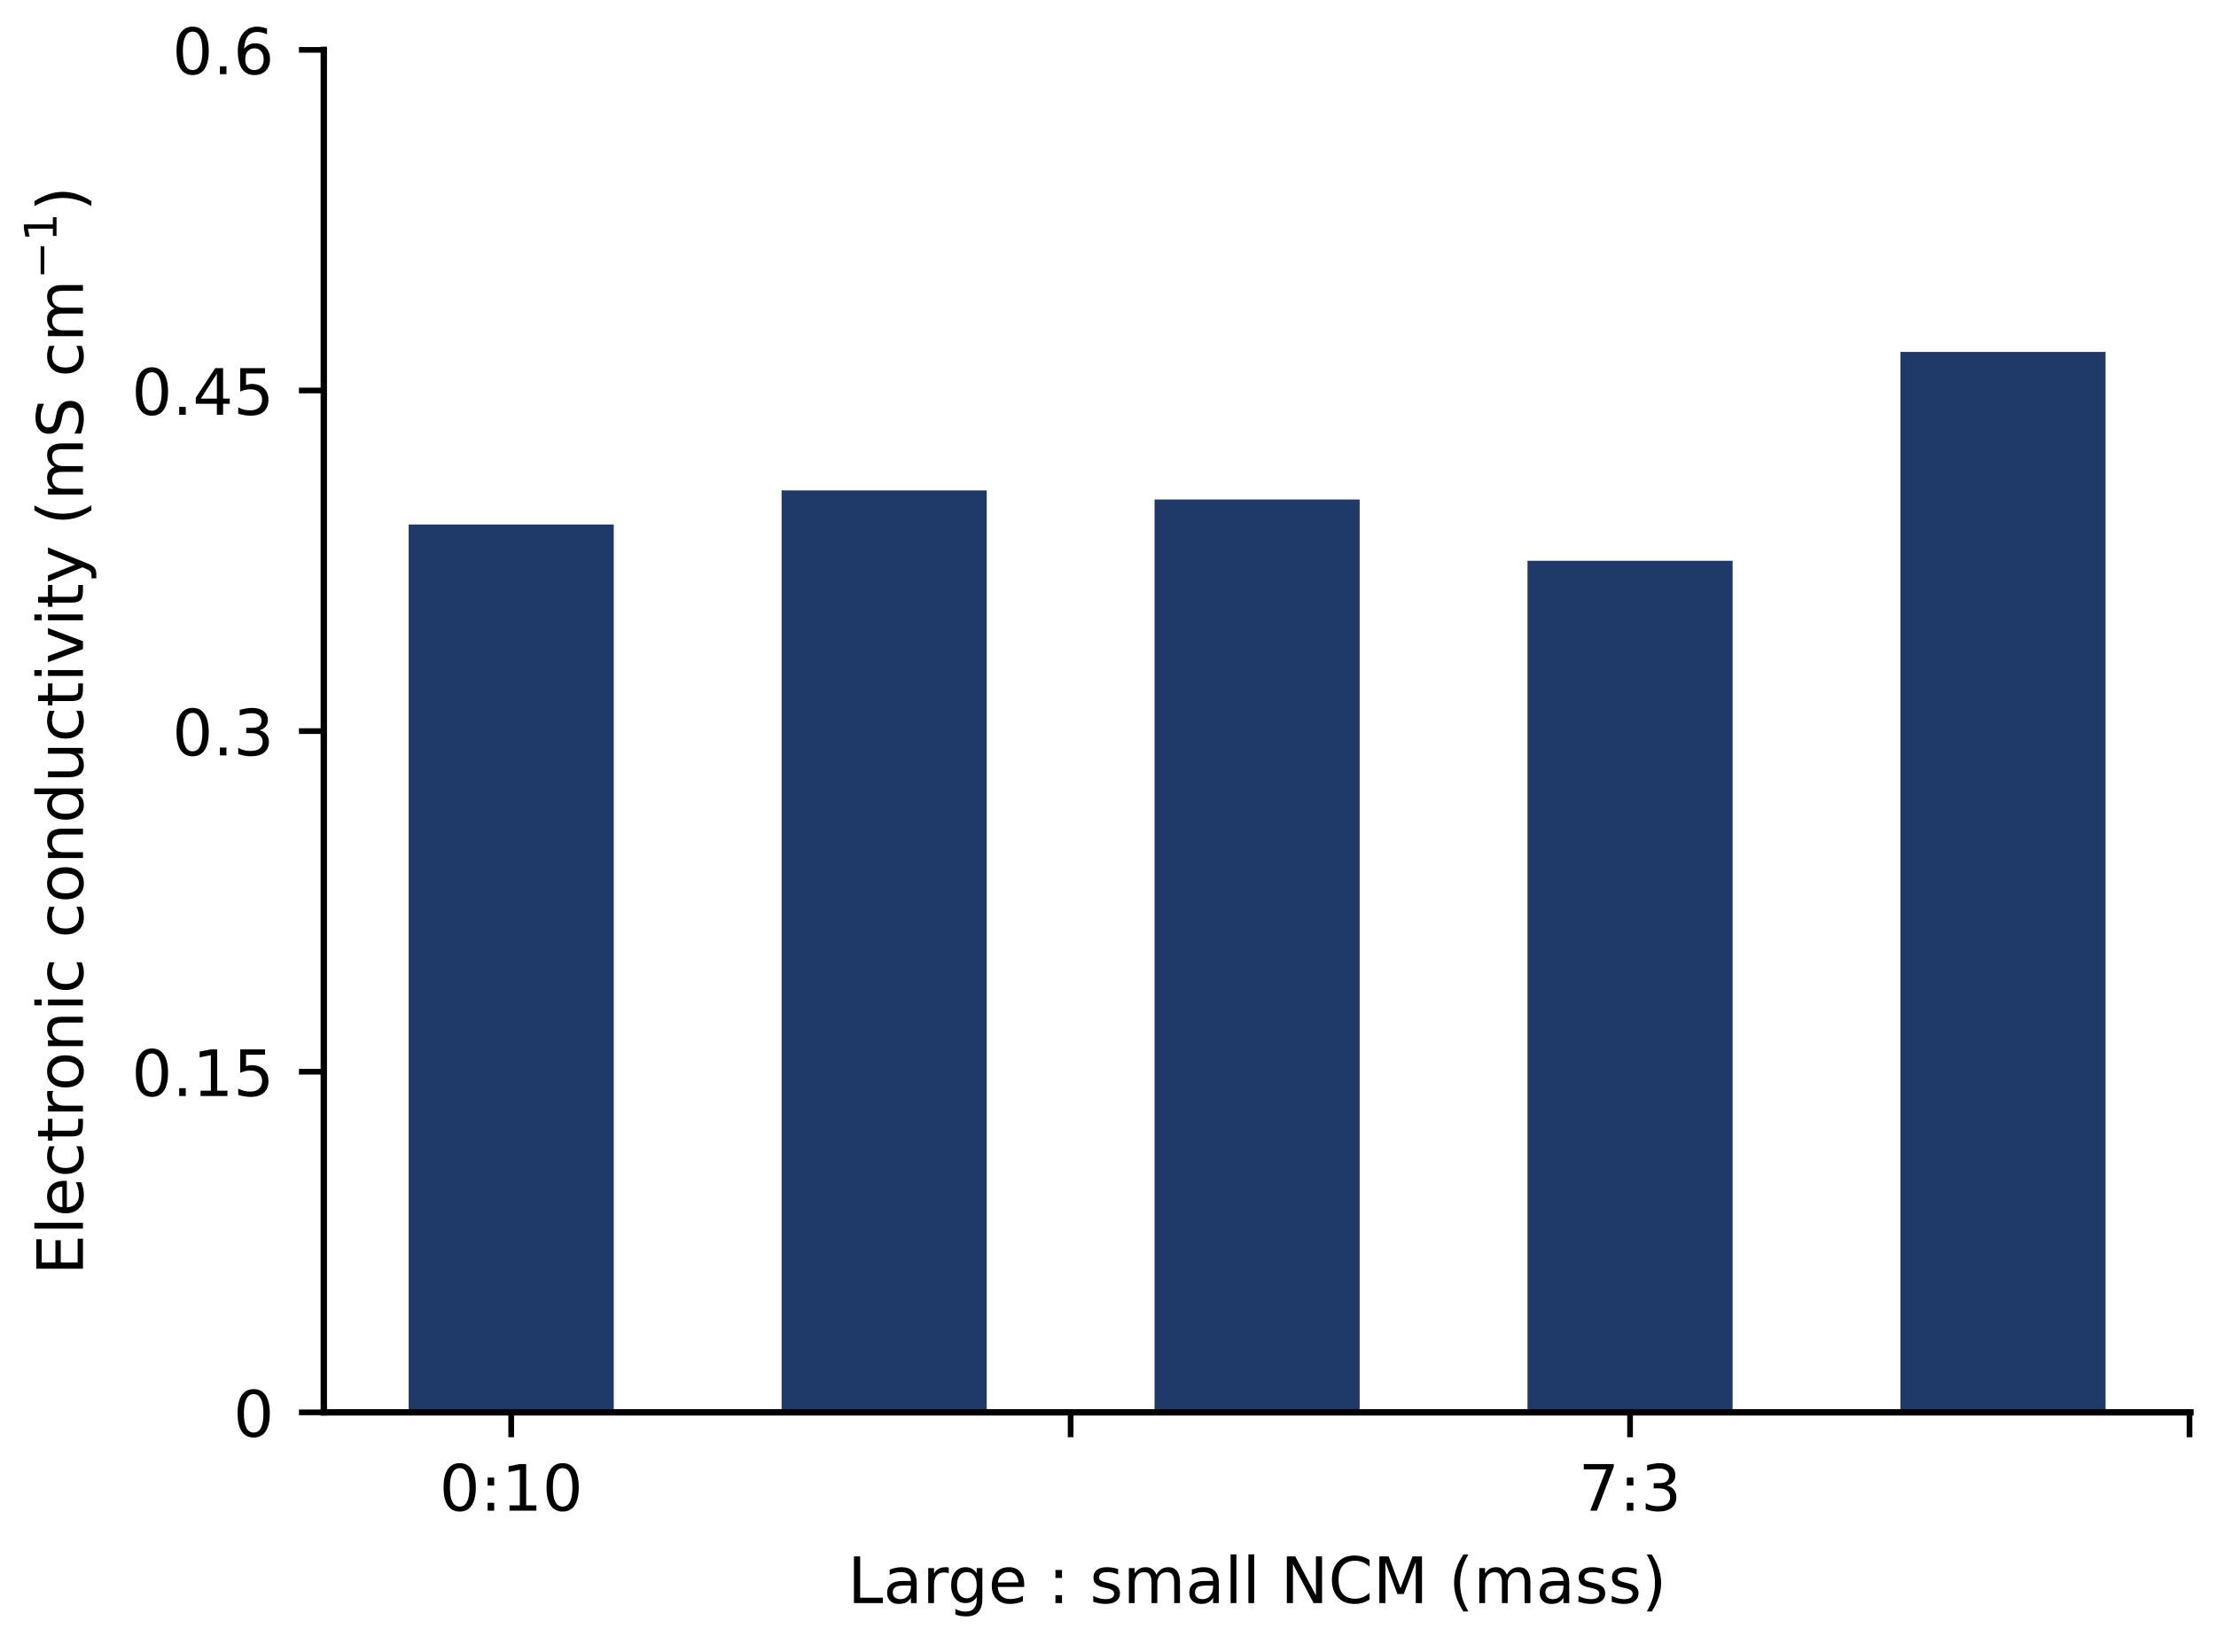
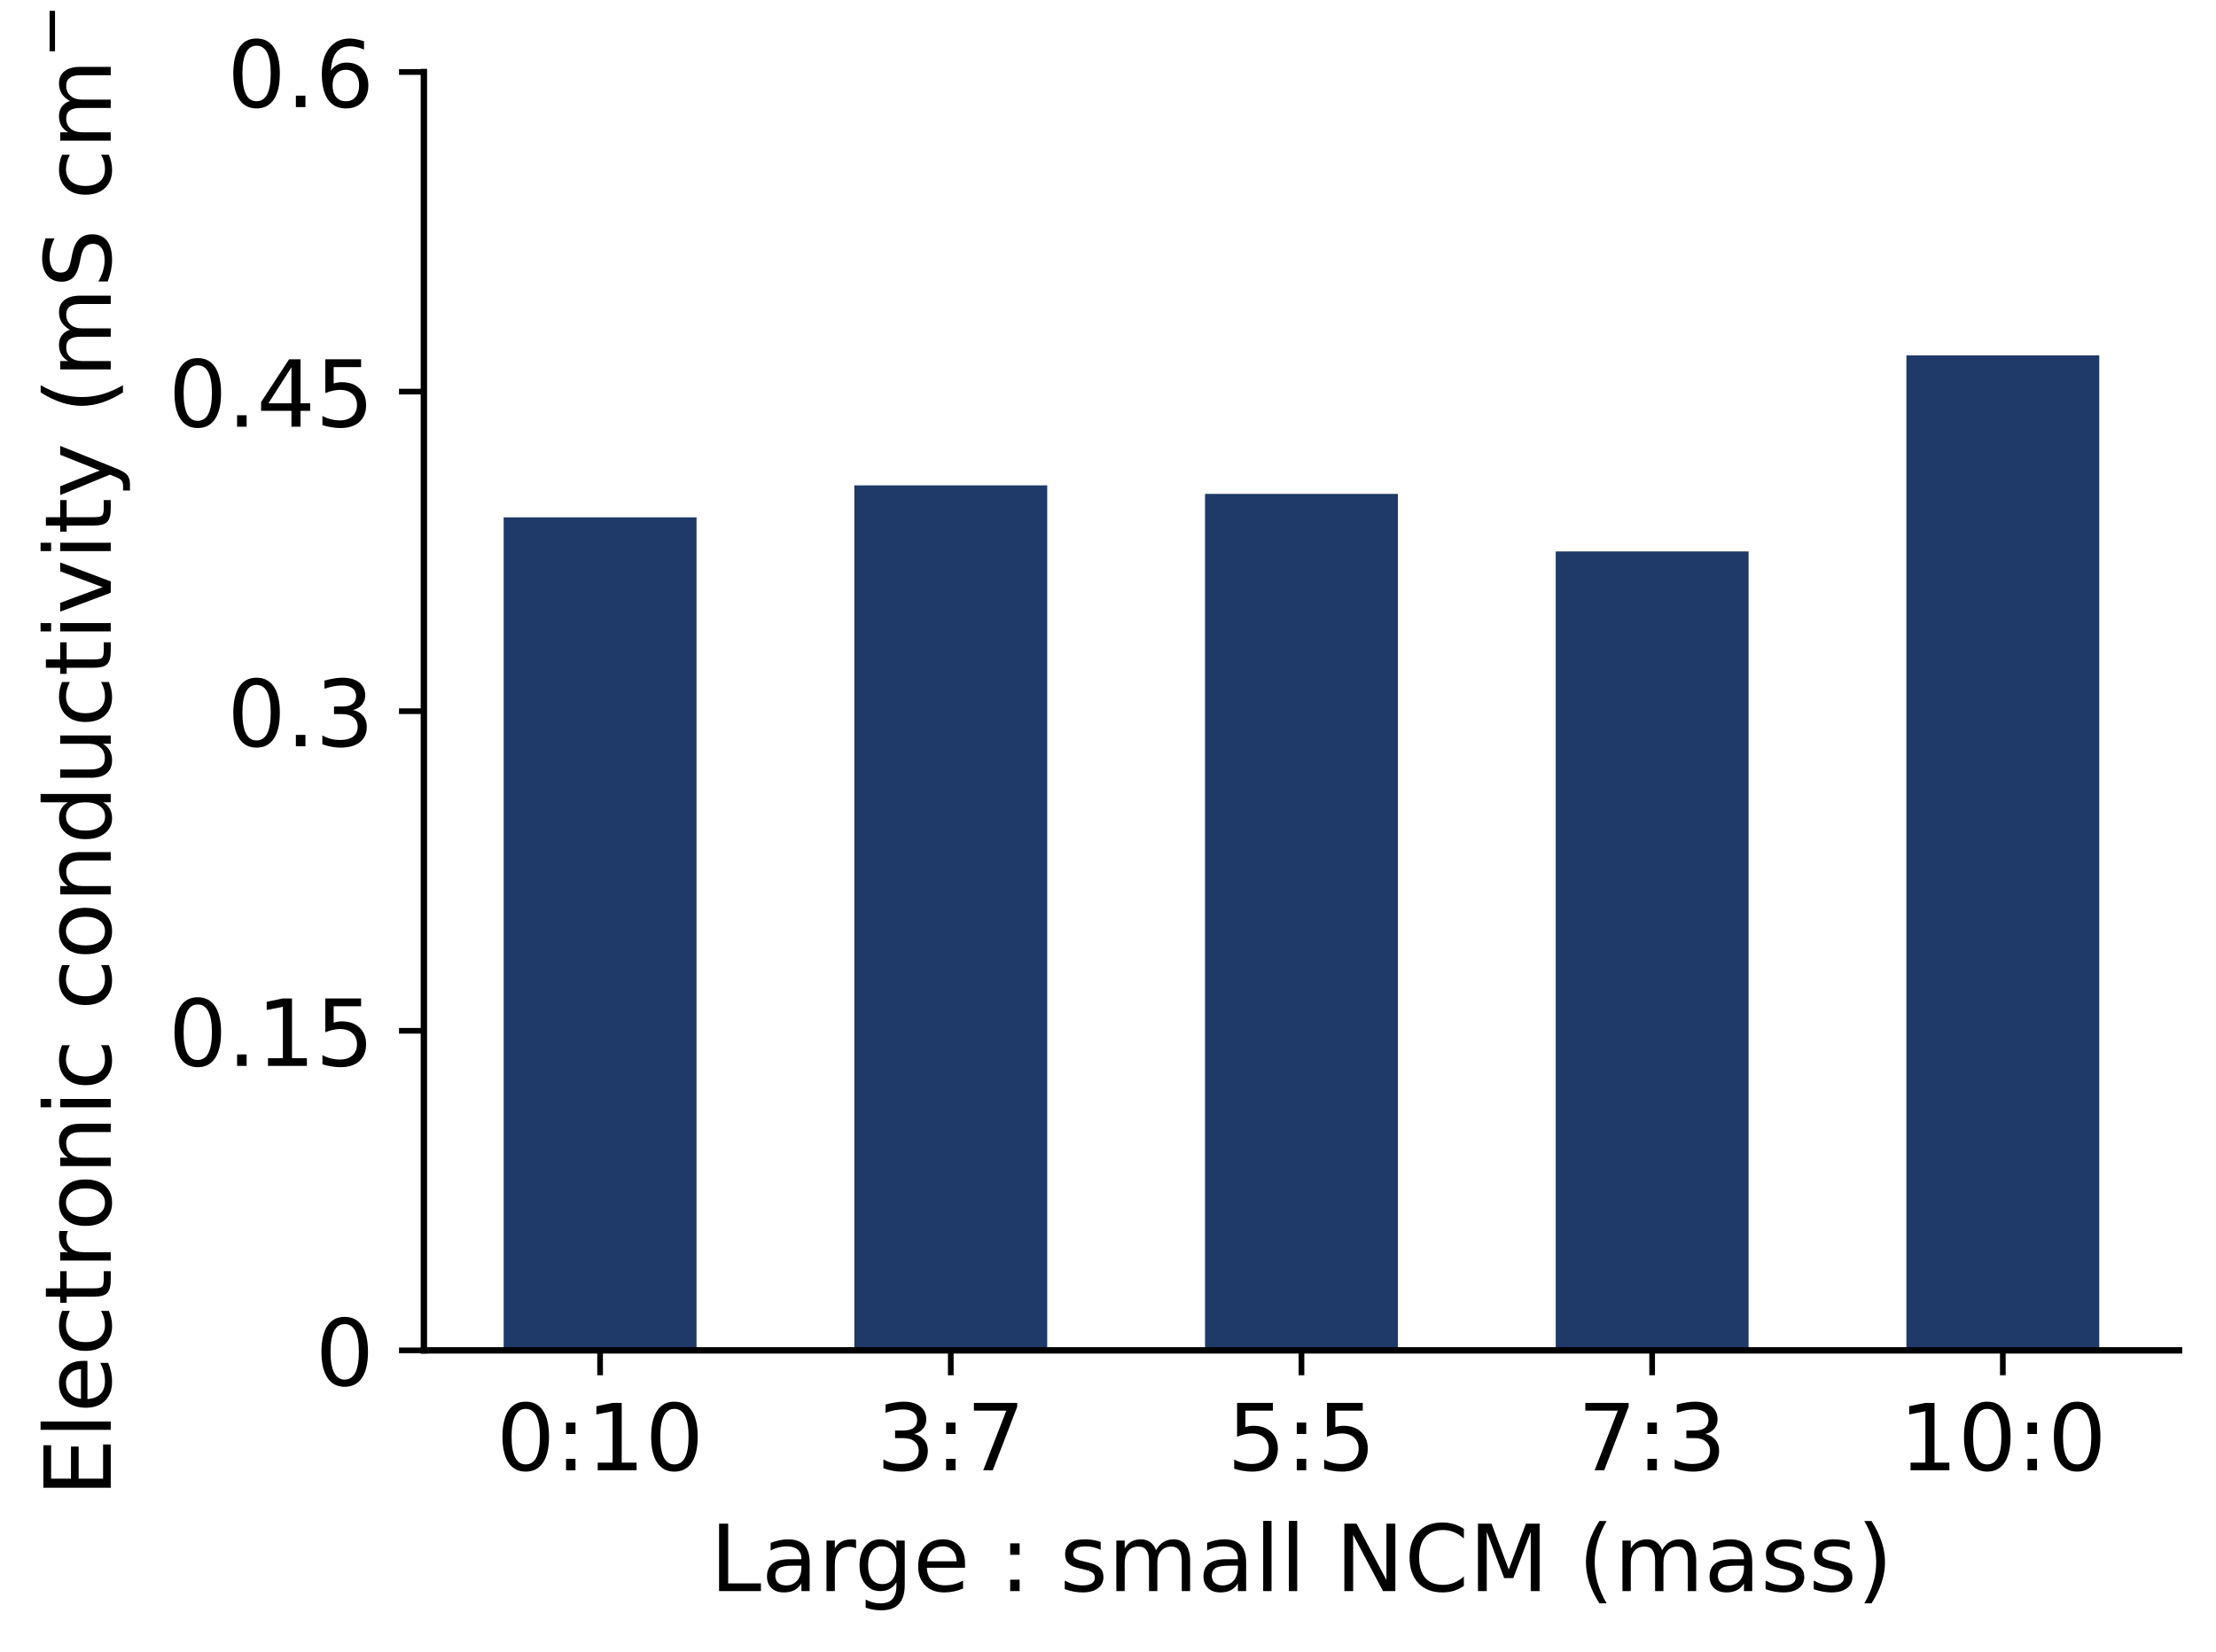
<svg xmlns="http://www.w3.org/2000/svg" xmlns:xlink="http://www.w3.org/1999/xlink" width="311.811pt" height="232.441pt" viewBox="0 0 311.811 232.441" version="1.1">
  <defs>
    <style type="text/css">*{stroke-linejoin: round; stroke-linecap: butt}</style>
  </defs>
  <g id="figure_1">
    <g id="patch_1">
      <path d="M 0 232.441  L 311.811 232.441  L 311.811 0  L 0 0  L 0 232.441  z " style="fill: none" />
    </g>
    <g id="axes_1">
      <g id="patch_2">
-         <path d="M 45.562 198.759  L 308.211 198.759  L 308.211 7.019  L 45.562 7.019  L 45.562 198.759  z " style="fill: none" />
+         <path d="M 59.643 190.038  L 306.611 190.038  L 306.611 10.138  L 59.643 10.138  L 59.643 190.038  z " style="fill: none" />
      </g>
      <g id="patch_3">
-         <path d="M 57.501 198.759  L 86.363 198.759  L 86.363 73.808  L 57.501 73.808  z " clip-path="url(#p4a21af735c)" style="fill: #1f3a68" />
+         <path d="M 70.869 190.038  L 98.008 190.038  L 98.008 72.803  L 70.869 72.803  z " clip-path="url(#p072ee446fd)" style="fill: #1f3a68" />
      </g>
      <g id="patch_4">
-         <path d="M 109.978 198.759  L 138.841 198.759  L 138.841 69.015  L 109.978 69.015  z " clip-path="url(#p4a21af735c)" style="fill: #1f3a68" />
+         <path d="M 120.213 190.038  L 147.352 190.038  L 147.352 68.306  L 120.213 68.306  z " clip-path="url(#p072ee446fd)" style="fill: #1f3a68" />
      </g>
      <g id="patch_5">
-         <path d="M 162.455 198.759  L 191.318 198.759  L 191.318 70.293  L 162.455 70.293  z " clip-path="url(#p4a21af735c)" style="fill: #1f3a68" />
+         <path d="M 169.557 190.038  L 196.697 190.038  L 196.697 69.505  L 169.557 69.505  z " clip-path="url(#p072ee446fd)" style="fill: #1f3a68" />
      </g>
      <g id="patch_6">
-         <path d="M 214.933 198.759  L 243.795 198.759  L 243.795 78.921  L 214.933 78.921  z " clip-path="url(#p4a21af735c)" style="fill: #1f3a68" />
+         <path d="M 218.902 190.038  L 246.041 190.038  L 246.041 77.601  L 218.902 77.601  z " clip-path="url(#p072ee446fd)" style="fill: #1f3a68" />
      </g>
      <g id="patch_7">
-         <path d="M 267.41 198.759  L 296.272 198.759  L 296.272 49.521  L 267.41 49.521  z " clip-path="url(#p4a21af735c)" style="fill: #1f3a68" />
+         <path d="M 268.246 190.038  L 295.385 190.038  L 295.385 50.016  L 268.246 50.016  z " clip-path="url(#p072ee446fd)" style="fill: #1f3a68" />
      </g>
      <g id="matplotlib.axis_1">
        <g id="xtick_1">
          <g id="line2d_1">
            <defs>
-               <path id="m7a9db53ea9" d="M 0 0  L 0 3.5  " style="stroke: #000000; stroke-width: 0.8" />
+               <path id="m416e3fdc6e" d="M 0 0  L 0 3.5  " style="stroke: #000000; stroke-width: 0.8" />
            </defs>
            <g>
-               <use xlink:href="#m7a9db53ea9" x="71.932" y="198.759" style="stroke: #000000; stroke-width: 0.8" />
+               <use xlink:href="#m416e3fdc6e" x="84.439" y="190.038" style="stroke: #000000; stroke-width: 0.8" />
            </g>
          </g>
          <g id="text_1">
-             <text style="font-size: 9px; font-family: 'DejaVu Sans'; text-anchor: middle" x="71.932" y="212.597" transform="rotate(-0 71.93196 212.5967)">0:10</text>
+             <text style="font-size: 13px; font-family: 'DejaVu Sans'; text-anchor: middle" x="84.439" y="206.915" transform="rotate(-0 84.43853 206.9149)">0:10</text>
          </g>
        </g>
        <g id="xtick_2">
          <g id="line2d_2">
            <g>
-               <use xlink:href="#m7a9db53ea9" x="150.648" y="198.759" style="stroke: #000000; stroke-width: 0.8" />
+               <use xlink:href="#m416e3fdc6e" x="133.783" y="190.038" style="stroke: #000000; stroke-width: 0.8" />
            </g>
+           </g>
+           <g id="text_2">
+             <text style="font-size: 13px; font-family: 'DejaVu Sans'; text-anchor: middle" x="133.783" y="206.915" transform="rotate(-0 133.7828 206.9149)">3:7</text>
          </g>
        </g>
        <g id="xtick_3">
          <g id="line2d_3">
            <g>
-               <use xlink:href="#m7a9db53ea9" x="229.364" y="198.759" style="stroke: #000000; stroke-width: 0.8" />
+               <use xlink:href="#m416e3fdc6e" x="183.127" y="190.038" style="stroke: #000000; stroke-width: 0.8" />
            </g>
          </g>
-           <g id="text_2">
-             <text style="font-size: 9px; font-family: 'DejaVu Sans'; text-anchor: middle" x="229.364" y="212.597" transform="rotate(-0 229.3639 212.5967)">7:3</text>
+           <g id="text_3">
+             <text style="font-size: 13px; font-family: 'DejaVu Sans'; text-anchor: middle" x="183.127" y="206.915" transform="rotate(-0 183.127 206.9149)">5:5</text>
          </g>
        </g>
        <g id="xtick_4">
          <g id="line2d_4">
            <g>
-               <use xlink:href="#m7a9db53ea9" x="308.08" y="198.759" style="stroke: #000000; stroke-width: 0.8" />
+               <use xlink:href="#m416e3fdc6e" x="232.471" y="190.038" style="stroke: #000000; stroke-width: 0.8" />
            </g>
          </g>
+           <g id="text_4">
+             <text style="font-size: 13px; font-family: 'DejaVu Sans'; text-anchor: middle" x="232.471" y="206.915" transform="rotate(-0 232.4713 206.9149)">7:3</text>
+           </g>
        </g>
-         <g id="text_3">
-           <text style="font-size: 9px; font-family: 'DejaVu Sans'; text-anchor: middle" x="176.887" y="225.597" transform="rotate(-0 176.8866 225.5974)">Large : small NCM (mass)</text>
+         <g id="xtick_5">
+           <g id="line2d_5">
+             <g>
+               <use xlink:href="#m416e3fdc6e" x="281.816" y="190.038" style="stroke: #000000; stroke-width: 0.8" />
+             </g>
+           </g>
+           <g id="text_5">
+             <text style="font-size: 13px; font-family: 'DejaVu Sans'; text-anchor: middle" x="281.816" y="206.915" transform="rotate(-0 281.8155 206.9149)">10:0</text>
+           </g>
+         </g>
+         <g id="text_6">
+           <text style="font-size: 13px; font-family: 'DejaVu Sans'; text-anchor: middle" x="183.127" y="223.916" transform="rotate(-0 183.127 223.9159)">Large : small NCM (mass)</text>
        </g>
      </g>
      <g id="matplotlib.axis_2">
        <g id="ytick_1">
-           <g id="line2d_5">
+           <g id="line2d_6">
            <defs>
-               <path id="m2c3990fb48" d="M 0 0  L -3.5 0  " style="stroke: #000000; stroke-width: 0.8" />
+               <path id="m0ff4e774ee" d="M 0 0  L -3.5 0  " style="stroke: #000000; stroke-width: 0.8" />
            </defs>
            <g>
-               <use xlink:href="#m2c3990fb48" x="45.562" y="198.759" style="stroke: #000000; stroke-width: 0.8" />
+               <use xlink:href="#m0ff4e774ee" x="59.643" y="190.038" style="stroke: #000000; stroke-width: 0.8" />
            </g>
          </g>
-           <g id="text_4">
-             <text style="font-size: 9px; font-family: 'DejaVu Sans'; text-anchor: end" x="38.562" y="202.178" transform="rotate(-0 38.56211 202.1778)">0</text>
+           <g id="text_7">
+             <text style="font-size: 13px; font-family: 'DejaVu Sans'; text-anchor: end" x="52.643" y="194.976" transform="rotate(-0 52.64305 194.9764)">0</text>
          </g>
        </g>
        <g id="ytick_2">
-           <g id="line2d_6">
+           <g id="line2d_7">
            <g>
-               <use xlink:href="#m2c3990fb48" x="45.562" y="150.824" style="stroke: #000000; stroke-width: 0.8" />
+               <use xlink:href="#m0ff4e774ee" x="59.643" y="145.063" style="stroke: #000000; stroke-width: 0.8" />
            </g>
          </g>
-           <g id="text_5">
-             <text style="font-size: 9px; font-family: 'DejaVu Sans'; text-anchor: end" x="38.562" y="154.243" transform="rotate(-0 38.56211 154.2428)">0.15</text>
+           <g id="text_8">
+             <text style="font-size: 13px; font-family: 'DejaVu Sans'; text-anchor: end" x="52.643" y="150.002" transform="rotate(-0 52.64305 150.0015)">0.15</text>
          </g>
        </g>
        <g id="ytick_3">
-           <g id="line2d_7">
+           <g id="line2d_8">
            <g>
-               <use xlink:href="#m2c3990fb48" x="45.562" y="102.889" style="stroke: #000000; stroke-width: 0.8" />
+               <use xlink:href="#m0ff4e774ee" x="59.643" y="100.088" style="stroke: #000000; stroke-width: 0.8" />
            </g>
          </g>
-           <g id="text_6">
-             <text style="font-size: 9px; font-family: 'DejaVu Sans'; text-anchor: end" x="38.562" y="106.308" transform="rotate(-0 38.56211 106.3078)">0.3</text>
+           <g id="text_9">
+             <text style="font-size: 13px; font-family: 'DejaVu Sans'; text-anchor: end" x="52.643" y="105.027" transform="rotate(-0 52.64305 105.0267)">0.3</text>
          </g>
        </g>
        <g id="ytick_4">
-           <g id="line2d_8">
+           <g id="line2d_9">
            <g>
-               <use xlink:href="#m2c3990fb48" x="45.562" y="54.954" style="stroke: #000000; stroke-width: 0.8" />
+               <use xlink:href="#m0ff4e774ee" x="59.643" y="55.113" style="stroke: #000000; stroke-width: 0.8" />
            </g>
          </g>
-           <g id="text_7">
-             <text style="font-size: 9px; font-family: 'DejaVu Sans'; text-anchor: end" x="38.562" y="58.373" transform="rotate(-0 38.56211 58.37286)">0.45</text>
+           <g id="text_10">
+             <text style="font-size: 13px; font-family: 'DejaVu Sans'; text-anchor: end" x="52.643" y="60.052" transform="rotate(-0 52.64305 60.05181)">0.45</text>
          </g>
        </g>
        <g id="ytick_5">
-           <g id="line2d_9">
+           <g id="line2d_10">
            <g>
-               <use xlink:href="#m2c3990fb48" x="45.562" y="7.019" style="stroke: #000000; stroke-width: 0.8" />
+               <use xlink:href="#m0ff4e774ee" x="59.643" y="10.138" style="stroke: #000000; stroke-width: 0.8" />
            </g>
          </g>
-           <g id="text_8">
-             <text style="font-size: 9px; font-family: 'DejaVu Sans'; text-anchor: end" x="38.562" y="10.438" transform="rotate(-0 38.56211 10.43789)">0.6</text>
+           <g id="text_11">
+             <text style="font-size: 13px; font-family: 'DejaVu Sans'; text-anchor: end" x="52.643" y="15.077" transform="rotate(-0 52.64305 15.07695)">0.6</text>
          </g>
        </g>
-         <g id="text_9">
-           <g transform="translate(12.36094 179.4339) rotate(-90)">
+         <g id="text_12">
+           <g transform="translate(16.57469 210.6532) rotate(-90)">
            <text>
-               <tspan x="0" y="-0.689" style="font-size: 9px; font-family: 'DejaVu Sans'">E</tspan>
-               <tspan x="5.687" y="-0.689" style="font-size: 9px; font-family: 'DejaVu Sans'">l</tspan>
-               <tspan x="8.187" y="-0.689" style="font-size: 9px; font-family: 'DejaVu Sans'">e</tspan>
-               <tspan x="13.724" y="-0.689" style="font-size: 9px; font-family: 'DejaVu Sans'">c</tspan>
-               <tspan x="18.672" y="-0.689" style="font-size: 9px; font-family: 'DejaVu Sans'">t</tspan>
-               <tspan x="22.201" y="-0.689" style="font-size: 9px; font-family: 'DejaVu Sans'">r</tspan>
-               <tspan x="25.901" y="-0.689" style="font-size: 9px; font-family: 'DejaVu Sans'">o</tspan>
-               <tspan x="31.408" y="-0.689" style="font-size: 9px; font-family: 'DejaVu Sans'">n</tspan>
-               <tspan x="37.112" y="-0.689" style="font-size: 9px; font-family: 'DejaVu Sans'">i</tspan>
-               <tspan x="39.612" y="-0.689" style="font-size: 9px; font-family: 'DejaVu Sans'">c</tspan>
-               <tspan x="44.561" y="-0.689" style="font-size: 9px; font-family: 'DejaVu Sans'"> </tspan>
-               <tspan x="47.421" y="-0.689" style="font-size: 9px; font-family: 'DejaVu Sans'">c</tspan>
-               <tspan x="52.37" y="-0.689" style="font-size: 9px; font-family: 'DejaVu Sans'">o</tspan>
-               <tspan x="57.876" y="-0.689" style="font-size: 9px; font-family: 'DejaVu Sans'">n</tspan>
-               <tspan x="63.58" y="-0.689" style="font-size: 9px; font-family: 'DejaVu Sans'">d</tspan>
-               <tspan x="69.293" y="-0.689" style="font-size: 9px; font-family: 'DejaVu Sans'">u</tspan>
-               <tspan x="74.997" y="-0.689" style="font-size: 9px; font-family: 'DejaVu Sans'">c</tspan>
-               <tspan x="79.945" y="-0.689" style="font-size: 9px; font-family: 'DejaVu Sans'">t</tspan>
-               <tspan x="83.474" y="-0.689" style="font-size: 9px; font-family: 'DejaVu Sans'">i</tspan>
-               <tspan x="85.975" y="-0.689" style="font-size: 9px; font-family: 'DejaVu Sans'">v</tspan>
-               <tspan x="91.301" y="-0.689" style="font-size: 9px; font-family: 'DejaVu Sans'">i</tspan>
-               <tspan x="93.801" y="-0.689" style="font-size: 9px; font-family: 'DejaVu Sans'">t</tspan>
-               <tspan x="97.33" y="-0.689" style="font-size: 9px; font-family: 'DejaVu Sans'">y</tspan>
-               <tspan x="102.656" y="-0.689" style="font-size: 9px; font-family: 'DejaVu Sans'"> </tspan>
-               <tspan x="105.517" y="-0.689" style="font-size: 9px; font-family: 'DejaVu Sans'">(</tspan>
-               <tspan x="109.028" y="-0.689" style="font-size: 9px; font-family: 'DejaVu Sans'">m</tspan>
-               <tspan x="117.795" y="-0.689" style="font-size: 9px; font-family: 'DejaVu Sans'">S</tspan>
-               <tspan x="123.508" y="-0.689" style="font-size: 9px; font-family: 'DejaVu Sans'"> </tspan>
-               <tspan x="126.369" y="-0.689" style="font-size: 9px; font-family: 'DejaVu Sans'">c</tspan>
-               <tspan x="131.317" y="-0.689" style="font-size: 9px; font-family: 'DejaVu Sans'">m</tspan>
-               <tspan x="149.704" y="-0.689" style="font-size: 9px; font-family: 'DejaVu Sans'">)</tspan>
-               <tspan x="140.171" y="-4.406" style="font-size: 6.3px; font-family: 'DejaVu Sans'">−</tspan>
-               <tspan x="145.449" y="-4.406" style="font-size: 6.3px; font-family: 'DejaVu Sans'">1</tspan>
+               <tspan x="0" y="-0.992" style="font-size: 13px; font-family: 'DejaVu Sans'">E</tspan>
+               <tspan x="8.214" y="-0.992" style="font-size: 13px; font-family: 'DejaVu Sans'">l</tspan>
+               <tspan x="11.826" y="-0.992" style="font-size: 13px; font-family: 'DejaVu Sans'">e</tspan>
+               <tspan x="19.824" y="-0.992" style="font-size: 13px; font-family: 'DejaVu Sans'">c</tspan>
+               <tspan x="26.971" y="-0.992" style="font-size: 13px; font-family: 'DejaVu Sans'">t</tspan>
+               <tspan x="32.068" y="-0.992" style="font-size: 13px; font-family: 'DejaVu Sans'">r</tspan>
+               <tspan x="37.413" y="-0.992" style="font-size: 13px; font-family: 'DejaVu Sans'">o</tspan>
+               <tspan x="45.367" y="-0.992" style="font-size: 13px; font-family: 'DejaVu Sans'">n</tspan>
+               <tspan x="53.606" y="-0.992" style="font-size: 13px; font-family: 'DejaVu Sans'">i</tspan>
+               <tspan x="57.218" y="-0.992" style="font-size: 13px; font-family: 'DejaVu Sans'">c</tspan>
+               <tspan x="64.365" y="-0.992" style="font-size: 13px; font-family: 'DejaVu Sans'"> </tspan>
+               <tspan x="68.498" y="-0.992" style="font-size: 13px; font-family: 'DejaVu Sans'">c</tspan>
+               <tspan x="75.645" y="-0.992" style="font-size: 13px; font-family: 'DejaVu Sans'">o</tspan>
+               <tspan x="83.599" y="-0.992" style="font-size: 13px; font-family: 'DejaVu Sans'">n</tspan>
+               <tspan x="91.838" y="-0.992" style="font-size: 13px; font-family: 'DejaVu Sans'">d</tspan>
+               <tspan x="100.09" y="-0.992" style="font-size: 13px; font-family: 'DejaVu Sans'">u</tspan>
+               <tspan x="108.329" y="-0.992" style="font-size: 13px; font-family: 'DejaVu Sans'">c</tspan>
+               <tspan x="115.477" y="-0.992" style="font-size: 13px; font-family: 'DejaVu Sans'">t</tspan>
+               <tspan x="120.574" y="-0.992" style="font-size: 13px; font-family: 'DejaVu Sans'">i</tspan>
+               <tspan x="124.186" y="-0.992" style="font-size: 13px; font-family: 'DejaVu Sans'">v</tspan>
+               <tspan x="131.879" y="-0.992" style="font-size: 13px; font-family: 'DejaVu Sans'">i</tspan>
+               <tspan x="135.491" y="-0.992" style="font-size: 13px; font-family: 'DejaVu Sans'">t</tspan>
+               <tspan x="140.588" y="-0.992" style="font-size: 13px; font-family: 'DejaVu Sans'">y</tspan>
+               <tspan x="148.281" y="-0.992" style="font-size: 13px; font-family: 'DejaVu Sans'"> </tspan>
+               <tspan x="152.414" y="-0.992" style="font-size: 13px; font-family: 'DejaVu Sans'">(</tspan>
+               <tspan x="157.485" y="-0.992" style="font-size: 13px; font-family: 'DejaVu Sans'">m</tspan>
+               <tspan x="170.149" y="-0.992" style="font-size: 13px; font-family: 'DejaVu Sans'">S</tspan>
+               <tspan x="178.401" y="-0.992" style="font-size: 13px; font-family: 'DejaVu Sans'"> </tspan>
+               <tspan x="182.533" y="-0.992" style="font-size: 13px; font-family: 'DejaVu Sans'">c</tspan>
+               <tspan x="189.681" y="-0.992" style="font-size: 13px; font-family: 'DejaVu Sans'">m</tspan>
+               <tspan x="216.239" y="-0.992" style="font-size: 13px; font-family: 'DejaVu Sans'">)</tspan>
+               <tspan x="202.469" y="-6.361" style="font-size: 9.1px; font-family: 'DejaVu Sans'">−</tspan>
+               <tspan x="210.093" y="-6.361" style="font-size: 9.1px; font-family: 'DejaVu Sans'">1</tspan>
            </text>
          </g>
        </g>
      </g>
      <g id="patch_8">
-         <path d="M 45.562 198.759  L 45.562 7.019  " style="fill: none; stroke: #000000; stroke-width: 0.9; stroke-linejoin: miter; stroke-linecap: square" />
+         <path d="M 59.643 190.038  L 59.643 10.138  " style="fill: none; stroke: #000000; stroke-width: 0.9; stroke-linejoin: miter; stroke-linecap: square" />
      </g>
      <g id="patch_9">
-         <path d="M 45.562 198.759  L 308.211 198.759  " style="fill: none; stroke: #000000; stroke-width: 0.9; stroke-linejoin: miter; stroke-linecap: square" />
+         <path d="M 59.643 190.038  L 306.611 190.038  " style="fill: none; stroke: #000000; stroke-width: 0.9; stroke-linejoin: miter; stroke-linecap: square" />
      </g>
    </g>
  </g>
  <defs>
-     <clipPath id="p4a21af735c">
-       <rect x="45.562" y="7.019" width="262.649" height="191.74" />
+     <clipPath id="p072ee446fd">
+       <rect x="59.643" y="10.138" width="246.968" height="179.899" />
    </clipPath>
  </defs>
</svg>
